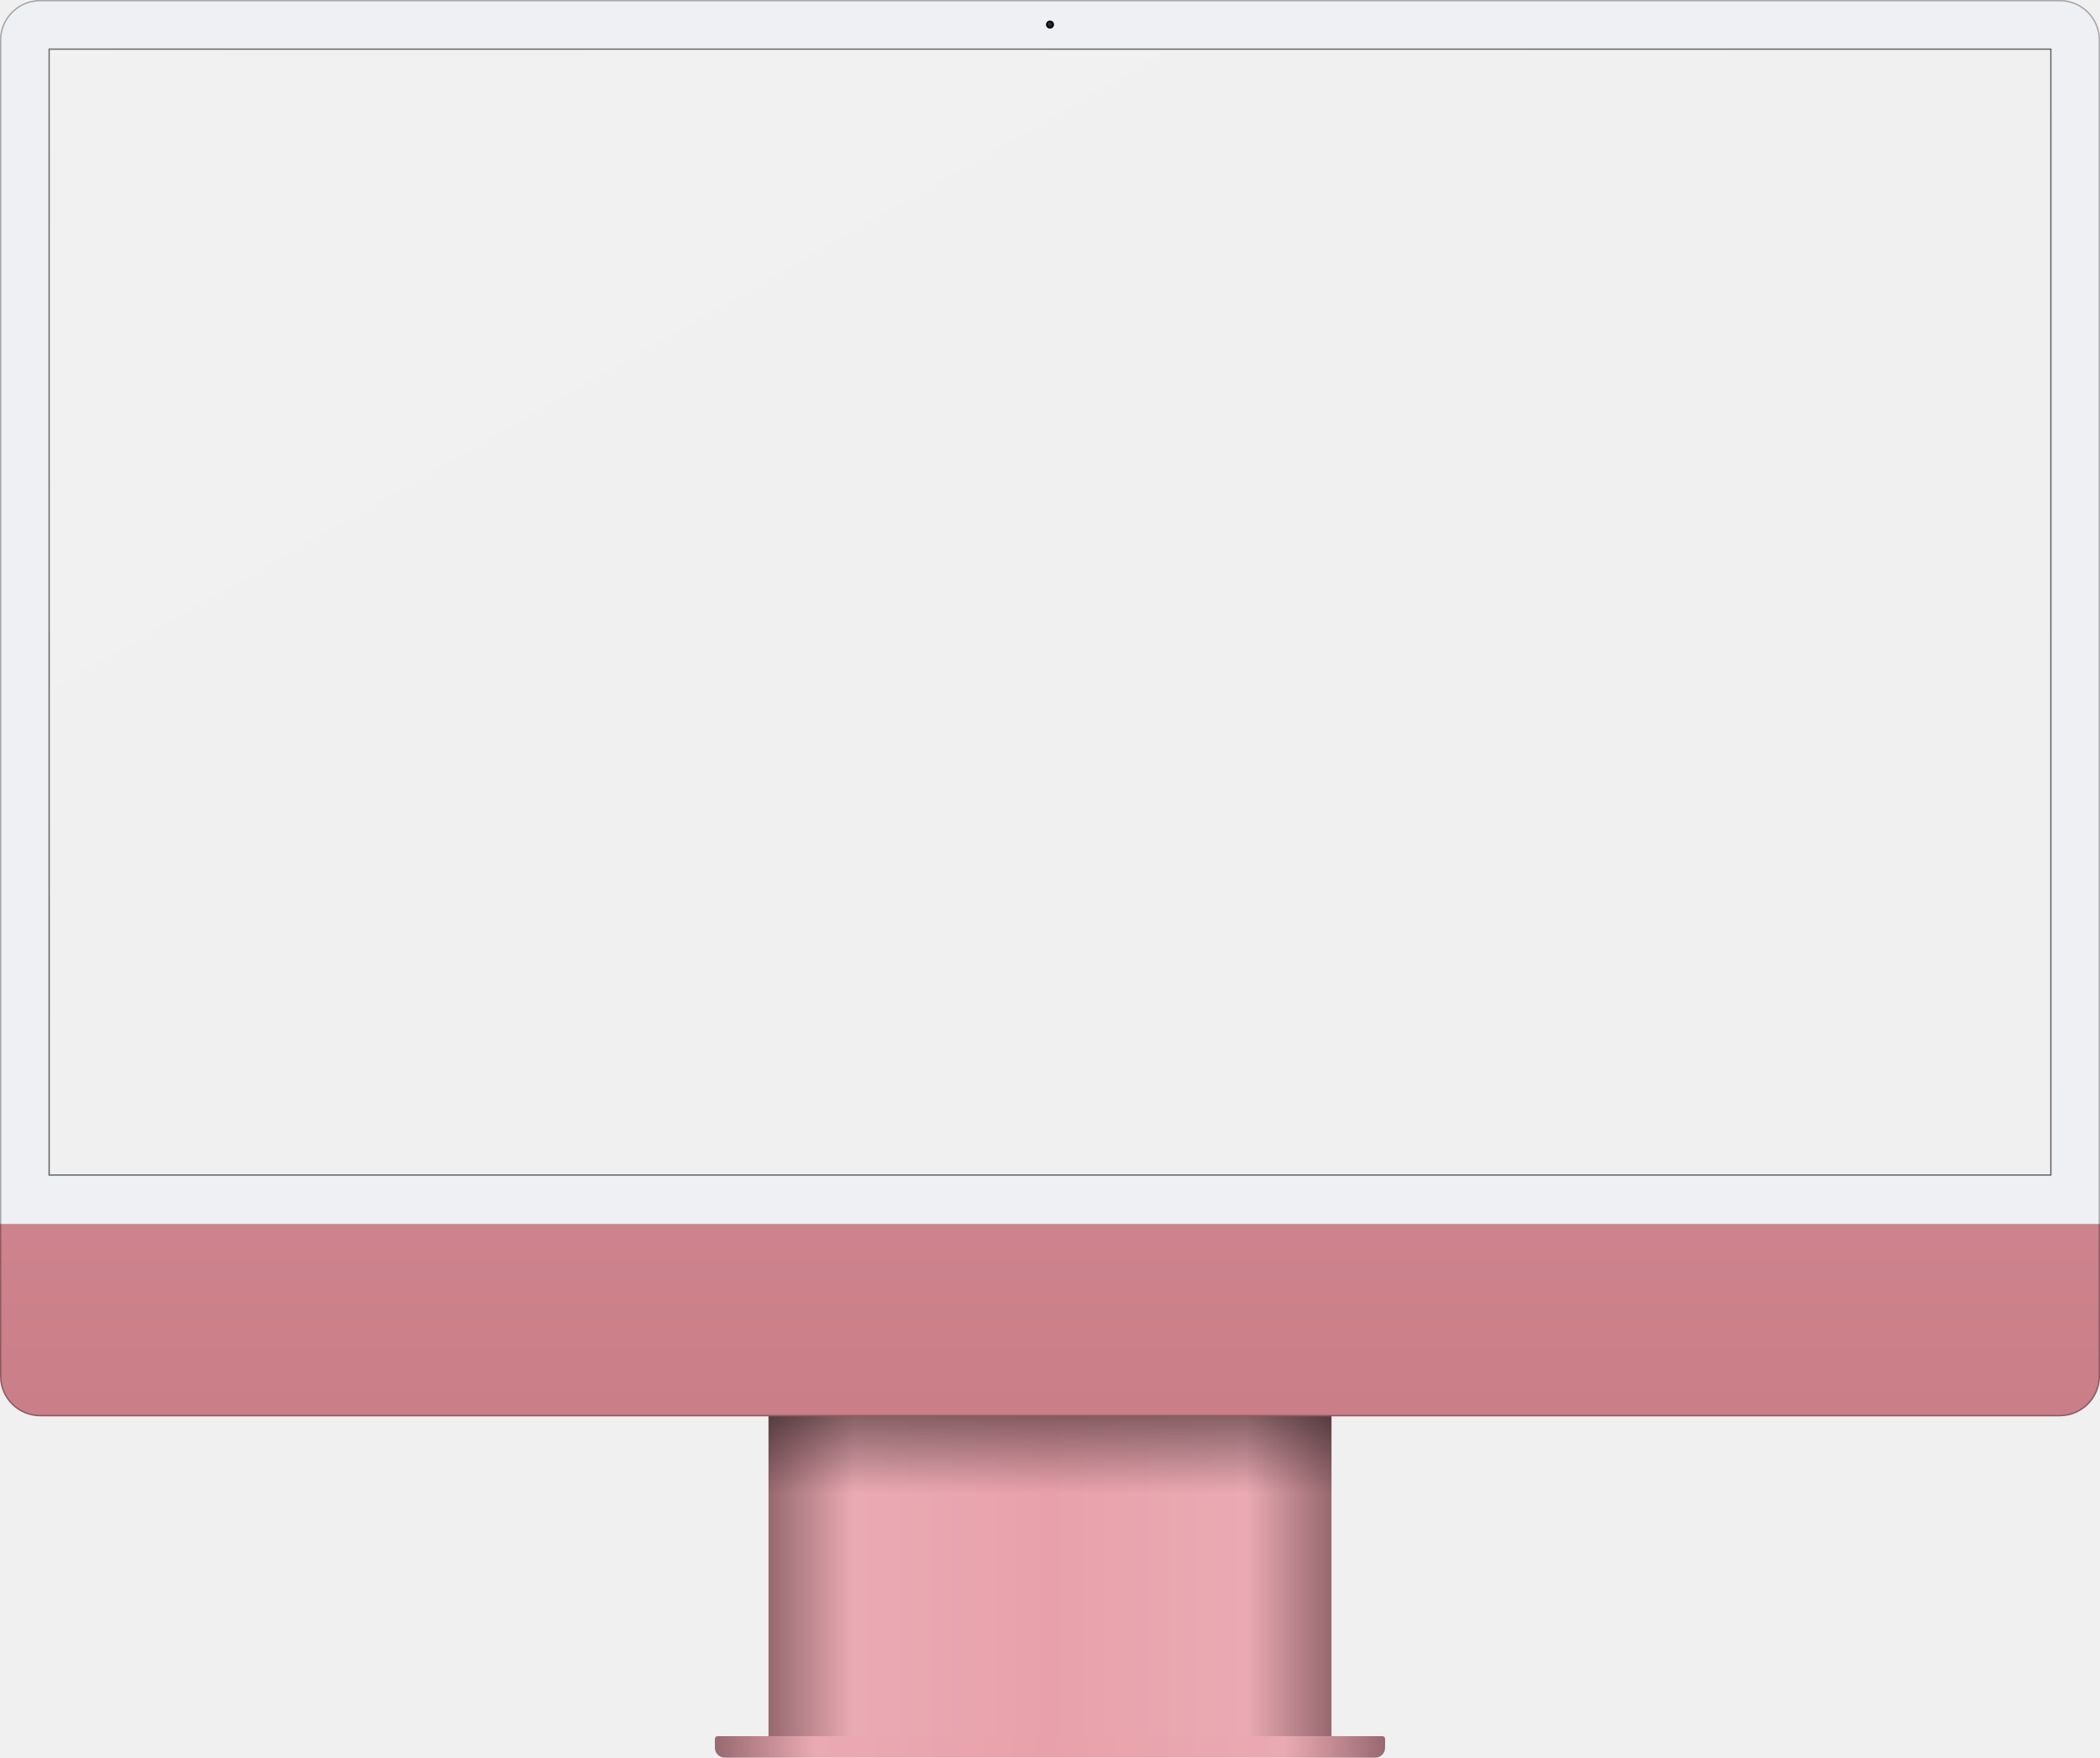
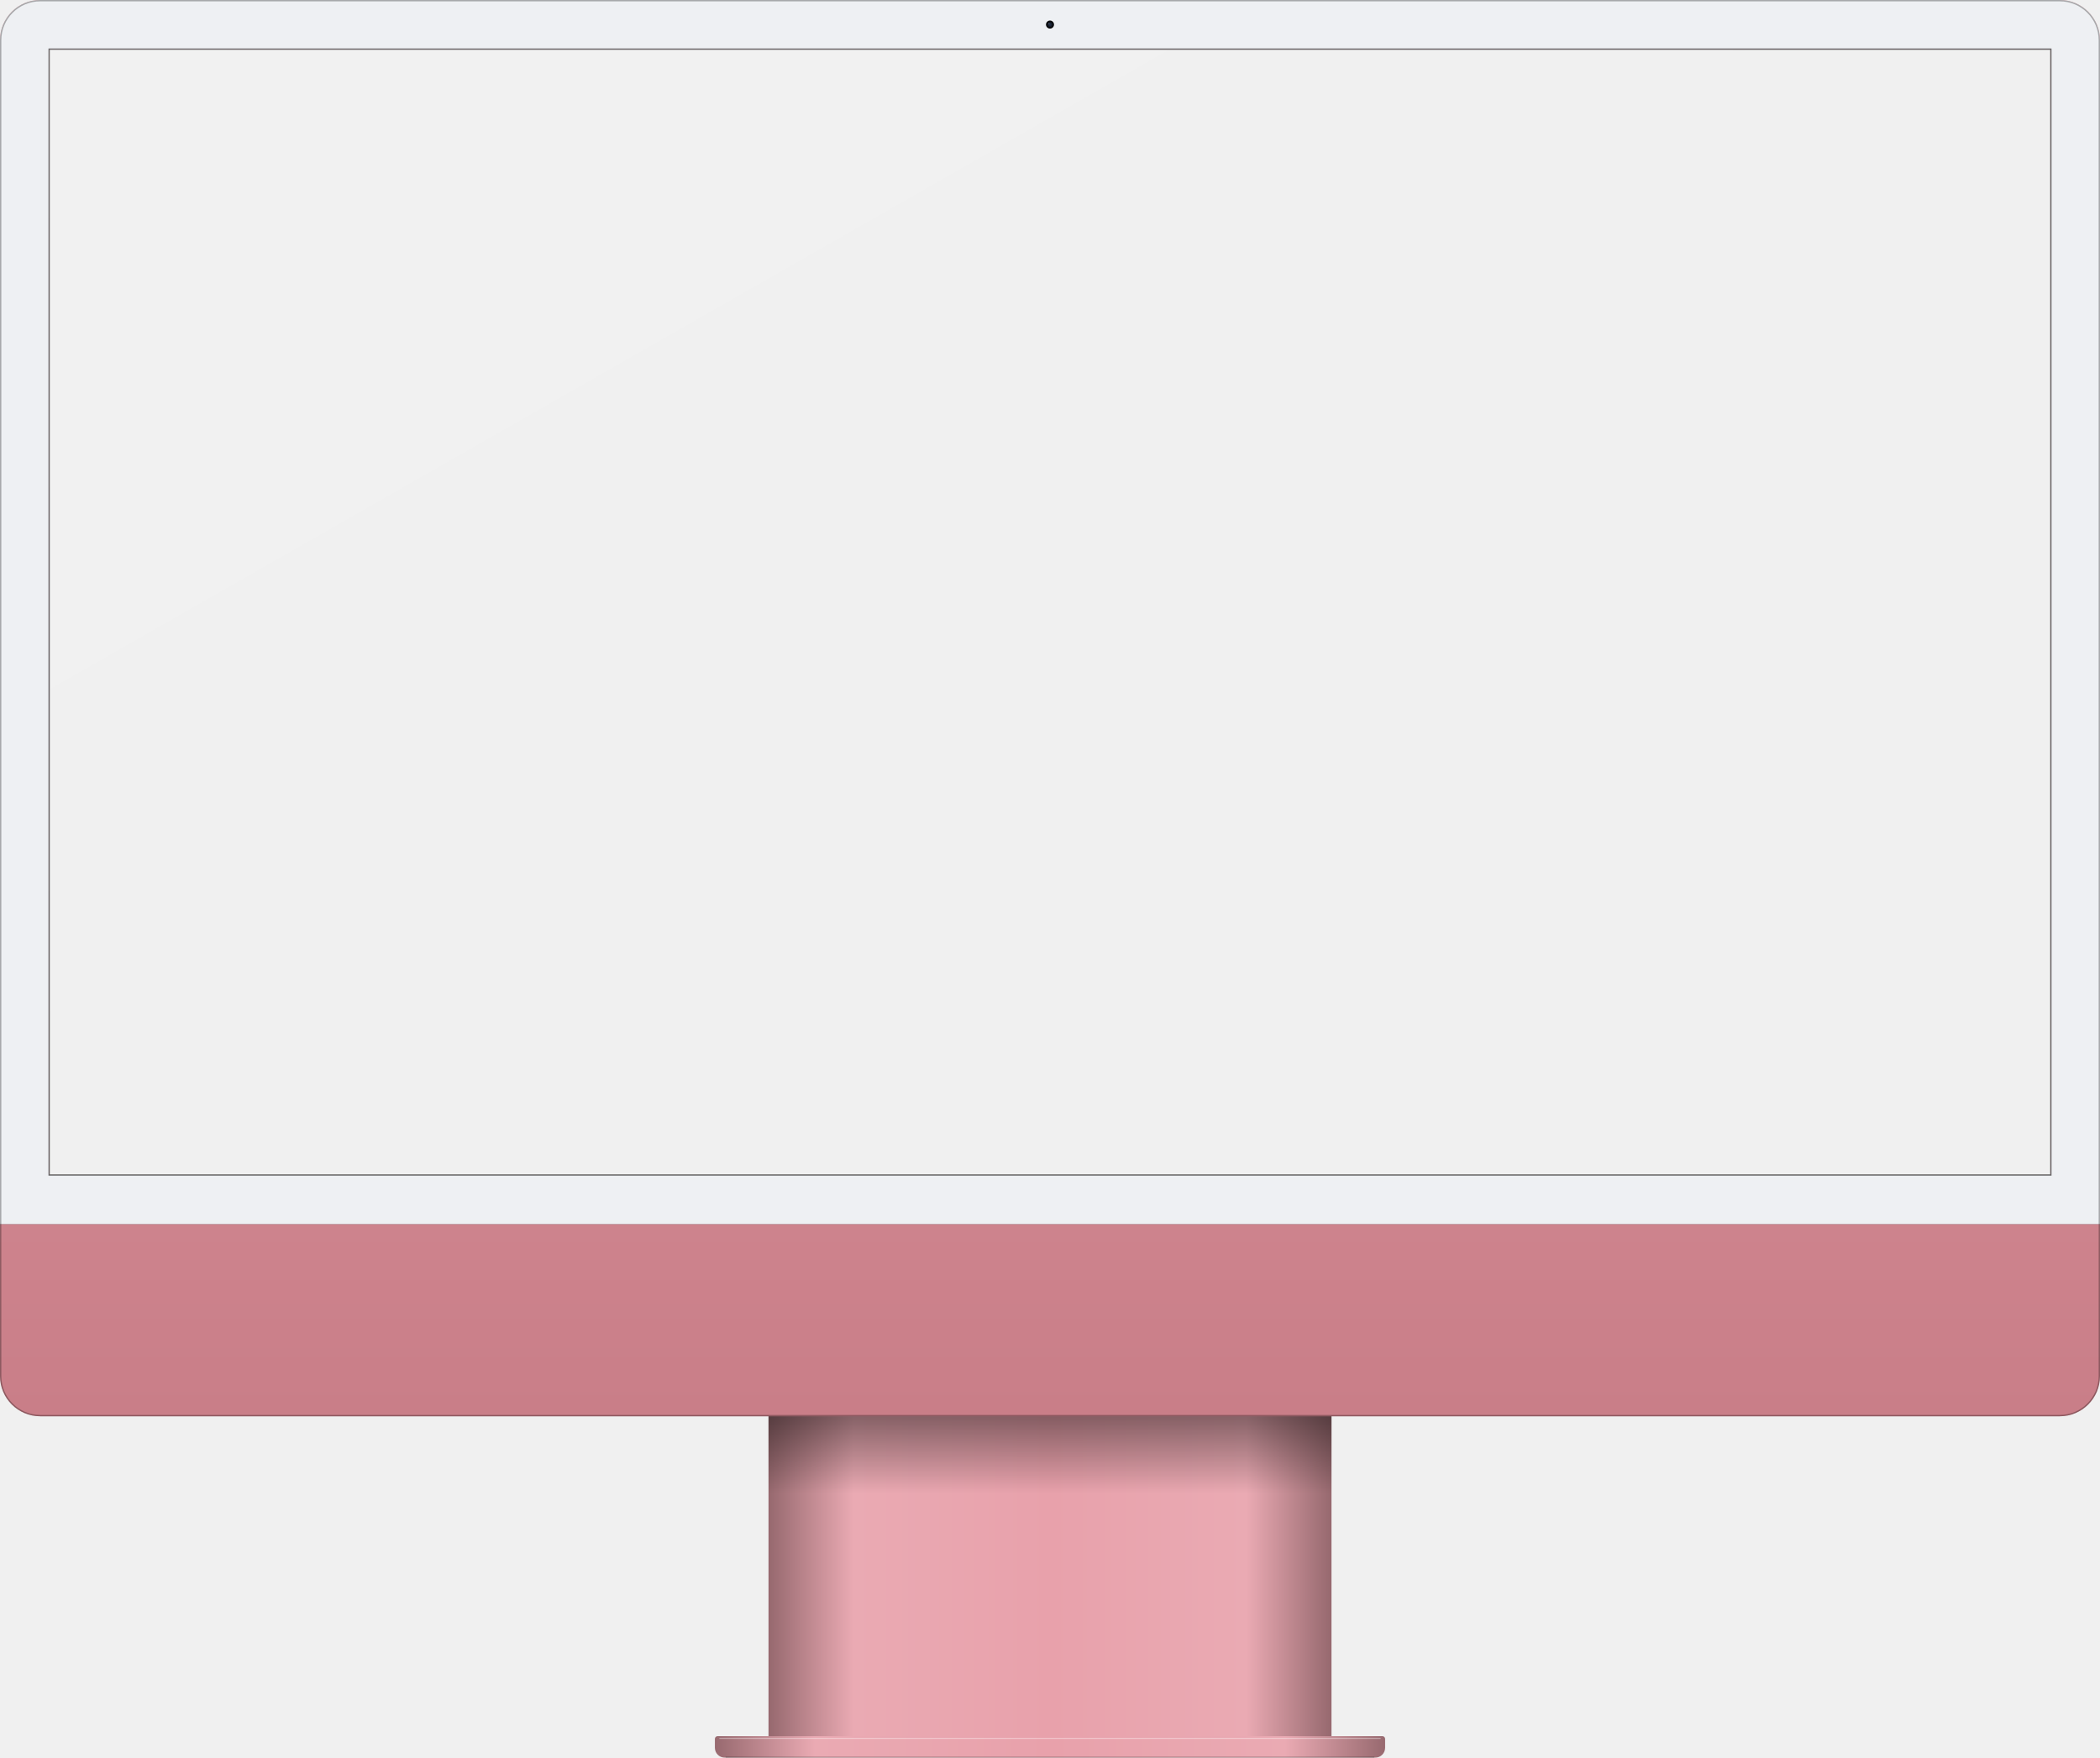
<svg xmlns="http://www.w3.org/2000/svg" width="4700" height="3934" viewBox="0 0 4700 3934">
  <defs>
    <linearGradient id="glare" x1="0" y1="0" x2="1" y2="1">
      <stop offset="0" stop-color="#ffffff" stop-opacity="0.07" />
      <stop offset="0.42" stop-color="#ffffff" stop-opacity="0.015" />
      <stop offset="0.43" stop-color="#ffffff" stop-opacity="0" />
      <stop offset="1" stop-color="#ffffff" stop-opacity="0" />
    </linearGradient>
    <linearGradient id="standg" x1="0" y1="0" x2="1" y2="0">
      <stop offset="0" stop-color="#97696f" />
      <stop offset="0.15" stop-color="#eaaab3" />
      <stop offset="0.5" stop-color="#e8a1ab" />
      <stop offset="0.85" stop-color="#eaaab3" />
      <stop offset="1" stop-color="#97696f" />
    </linearGradient>
    <linearGradient id="neckshade" x1="0" y1="0" x2="0" y2="1">
      <stop offset="0" stop-color="#000" stop-opacity="0.45" />
      <stop offset="0.25" stop-color="#000" stop-opacity="0" />
    </linearGradient>
    <linearGradient id="chin" x1="0" y1="0" x2="0" y2="1">
      <stop offset="0" stop-color="#e9a3ad" />
      <stop offset="1" stop-color="#c97e88" />
    </linearGradient>
    <linearGradient id="rim" x1="0" y1="0" x2="1" y2="0">
      <stop offset="0" stop-color="#945d65" />
      <stop offset="0.012" stop-color="#edb6be" />
      <stop offset="0.03" stop-color="#e48f9b" />
      <stop offset="0.5" stop-color="#e9a3ad" />
      <stop offset="0.97" stop-color="#e48f9b" />
      <stop offset="0.988" stop-color="#edb6be" />
      <stop offset="1" stop-color="#945d65" />
    </linearGradient>
  </defs>
  <path fill="url(#standg)" d="M1720,3160H2980V3890H1720V3160Z" />
  <path fill="url(#neckshade)" d="M1720,3160H2980V3890H1720V3160Z" />
  <path fill="url(#standg)" d="M1606,3886H3094A6,6 0 0 1 3100,3892V3912A22,22 0 0 1 3078,3934H1622A22,22 0 0 1 1600,3912V3892A6,6 0 0 1 1606,3886Z" />
+   <path stroke="#ffffff" stroke-opacity="0.45" stroke-width="2" d="M1610,3891 H3090" />
+   <path stroke="#000" stroke-opacity="0.3" stroke-width="2" d="M1624,3933 H3076" />
  <path fill-rule="evenodd" fill="url(#chin)" d="M90,0H4610A90,90 0 0 1 4700,90V3080A90,90 0 0 1 4610,3170H90A90,90 0 0 1 0,3080V90A90,90 0 0 1 90,0ZM110,110H4590V2630H110V110Z" />
  <path fill-rule="evenodd" fill="#eef0f3" d="M90,0H4610A90,90 0 0 1 4700,90V2740H0V90A90,90 0 0 1 90,0ZM110,110H4590V2630H110V110Z" />
  <path stroke="#000" stroke-opacity="0.12" stroke-width="2" d="M0,2740 H4700" />
  <path fill="none" stroke="#000" stroke-opacity="0.3" stroke-width="3" d="M90,1.5H4610A88.5,88.5 0 0 1 4698.5,90V3080A88.5,88.5 0 0 1 4610,3168.5H90A88.5,88.5 0 0 1 1.5,3080V90A88.5,88.5 0 0 1 90,1.5Z" />
  <path fill="none" stroke="#000" stroke-opacity="0.55" stroke-width="3" d="M110,110H4590V2630H110V110Z" />
  <path fill="url(#glare)" d="M110,110H4590V2630H110V110Z" />
  <circle cx="2350" cy="55" r="9" fill="#07080b" />
  <circle cx="2350" cy="55" r="5.58" fill="#141a26" />
  <circle cx="2350" cy="55" r="3.06" fill="#1e2a40" />
  <circle cx="2347.75" cy="52.75" r="1.26" fill="#ffffff" fill-opacity="0.35" />
</svg>
